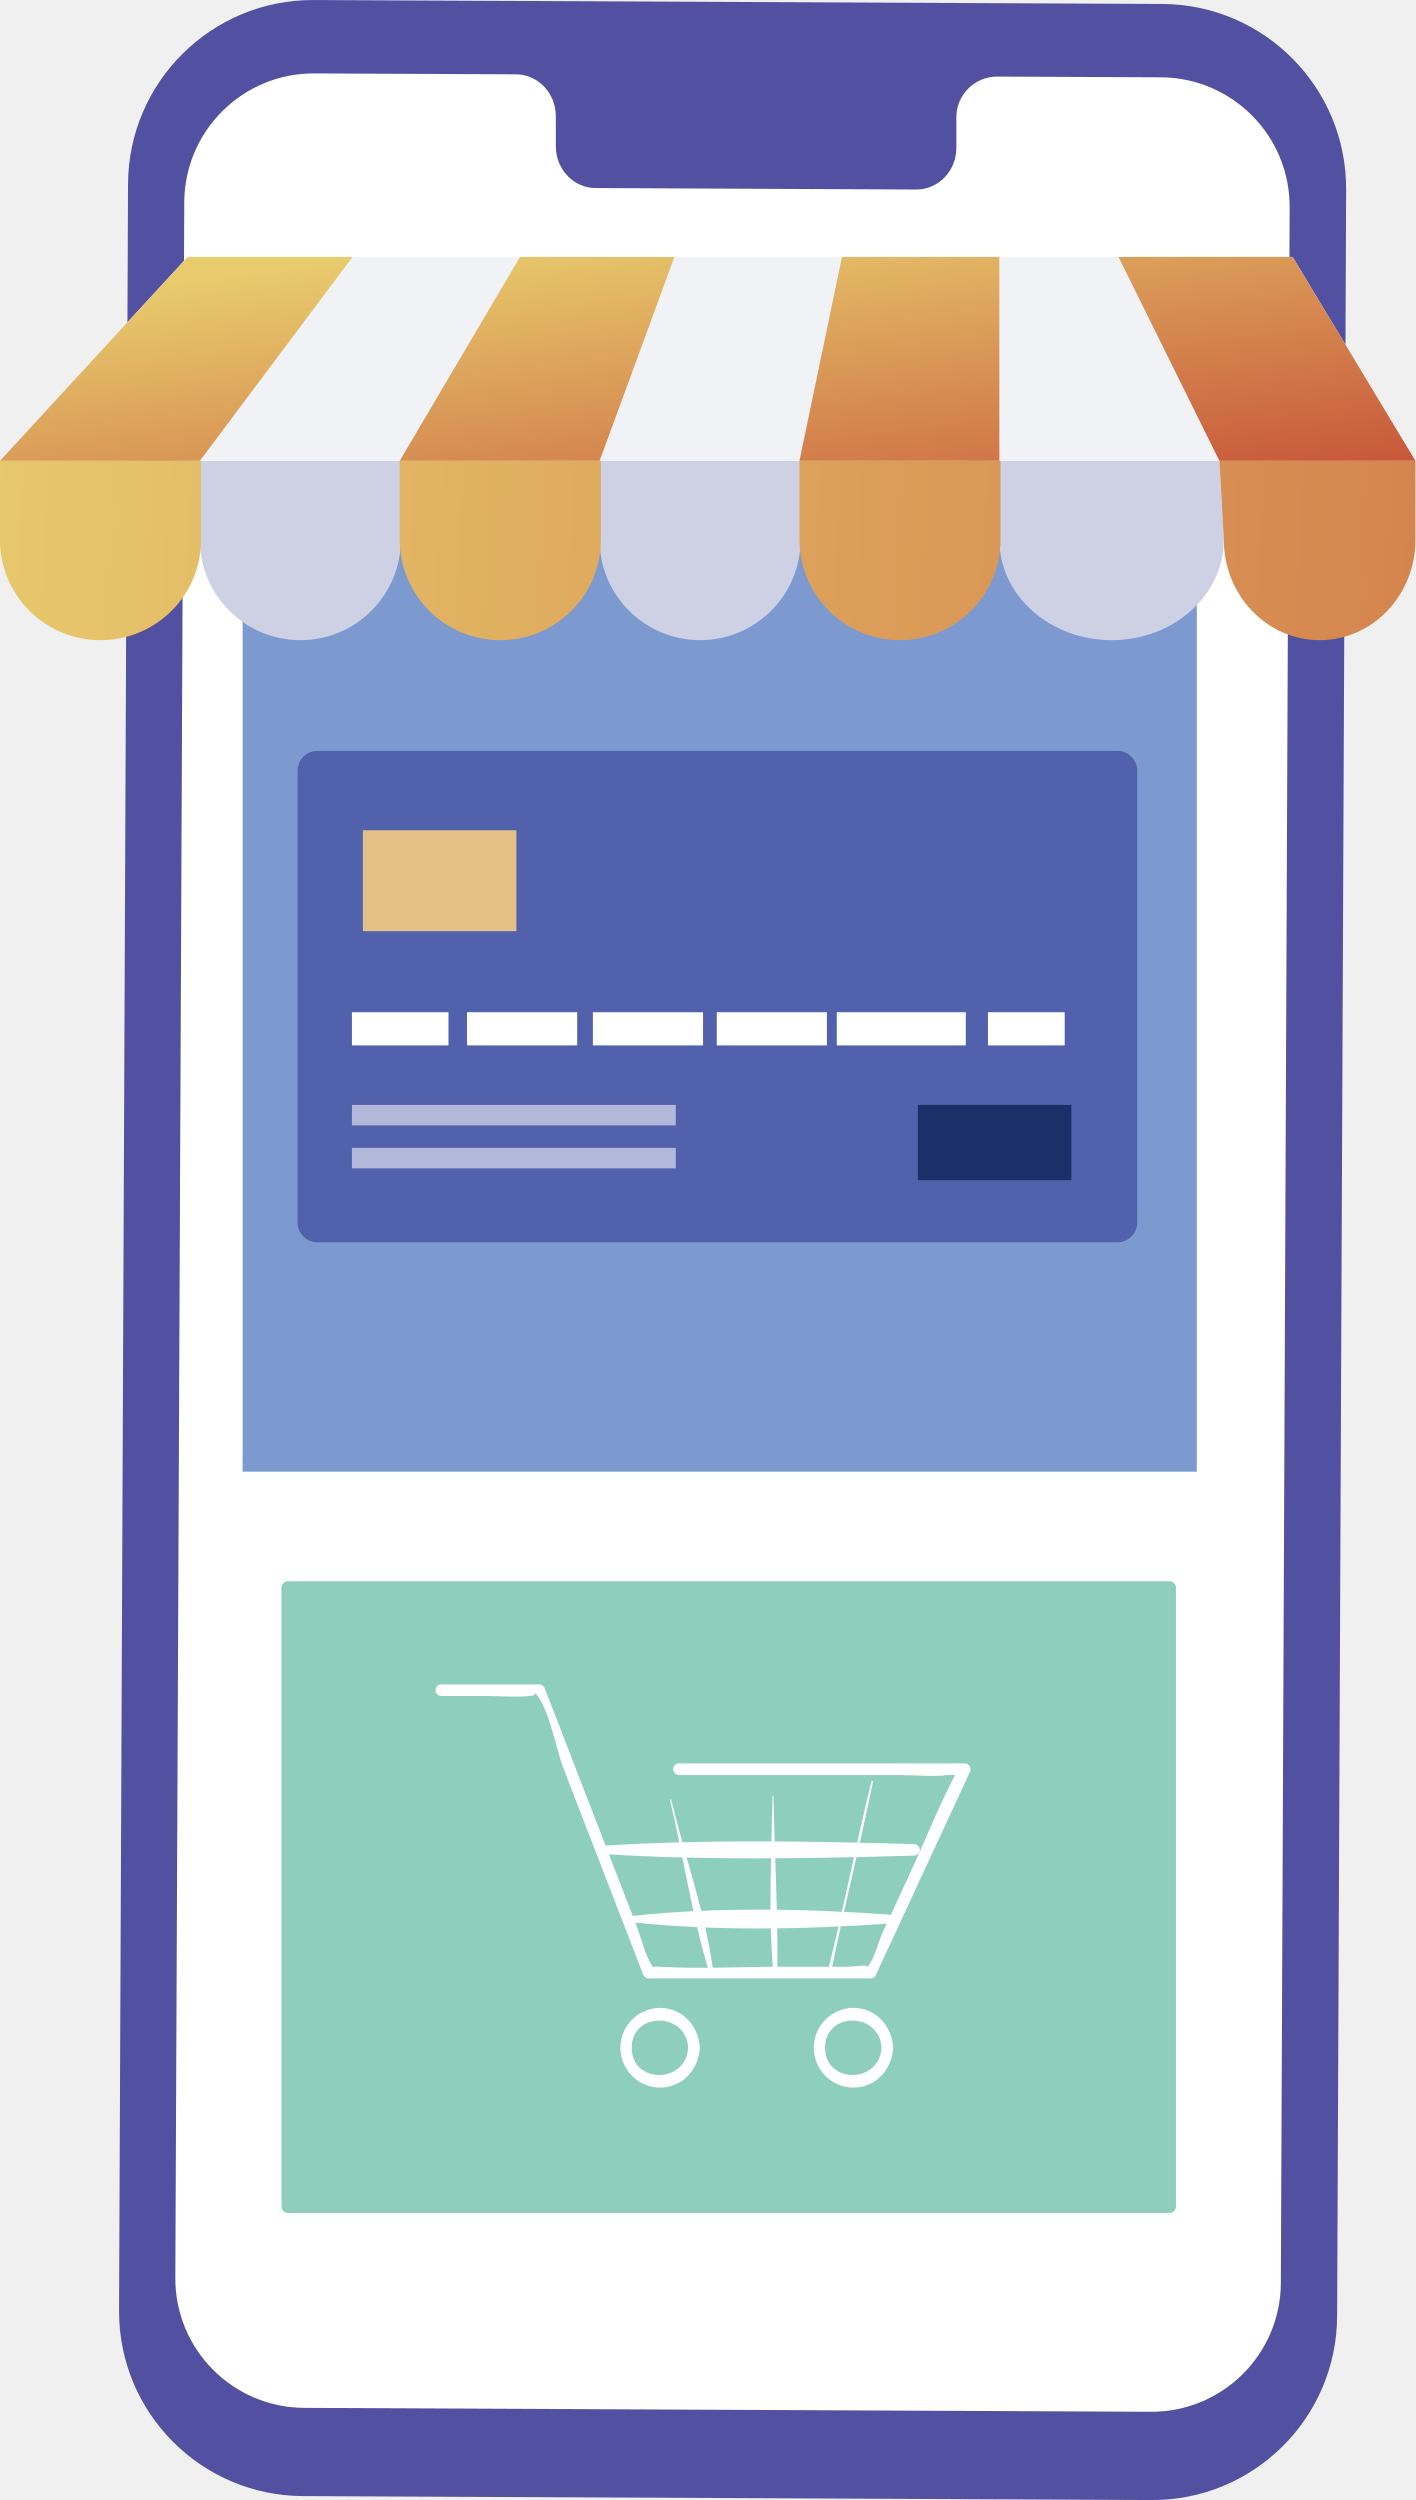
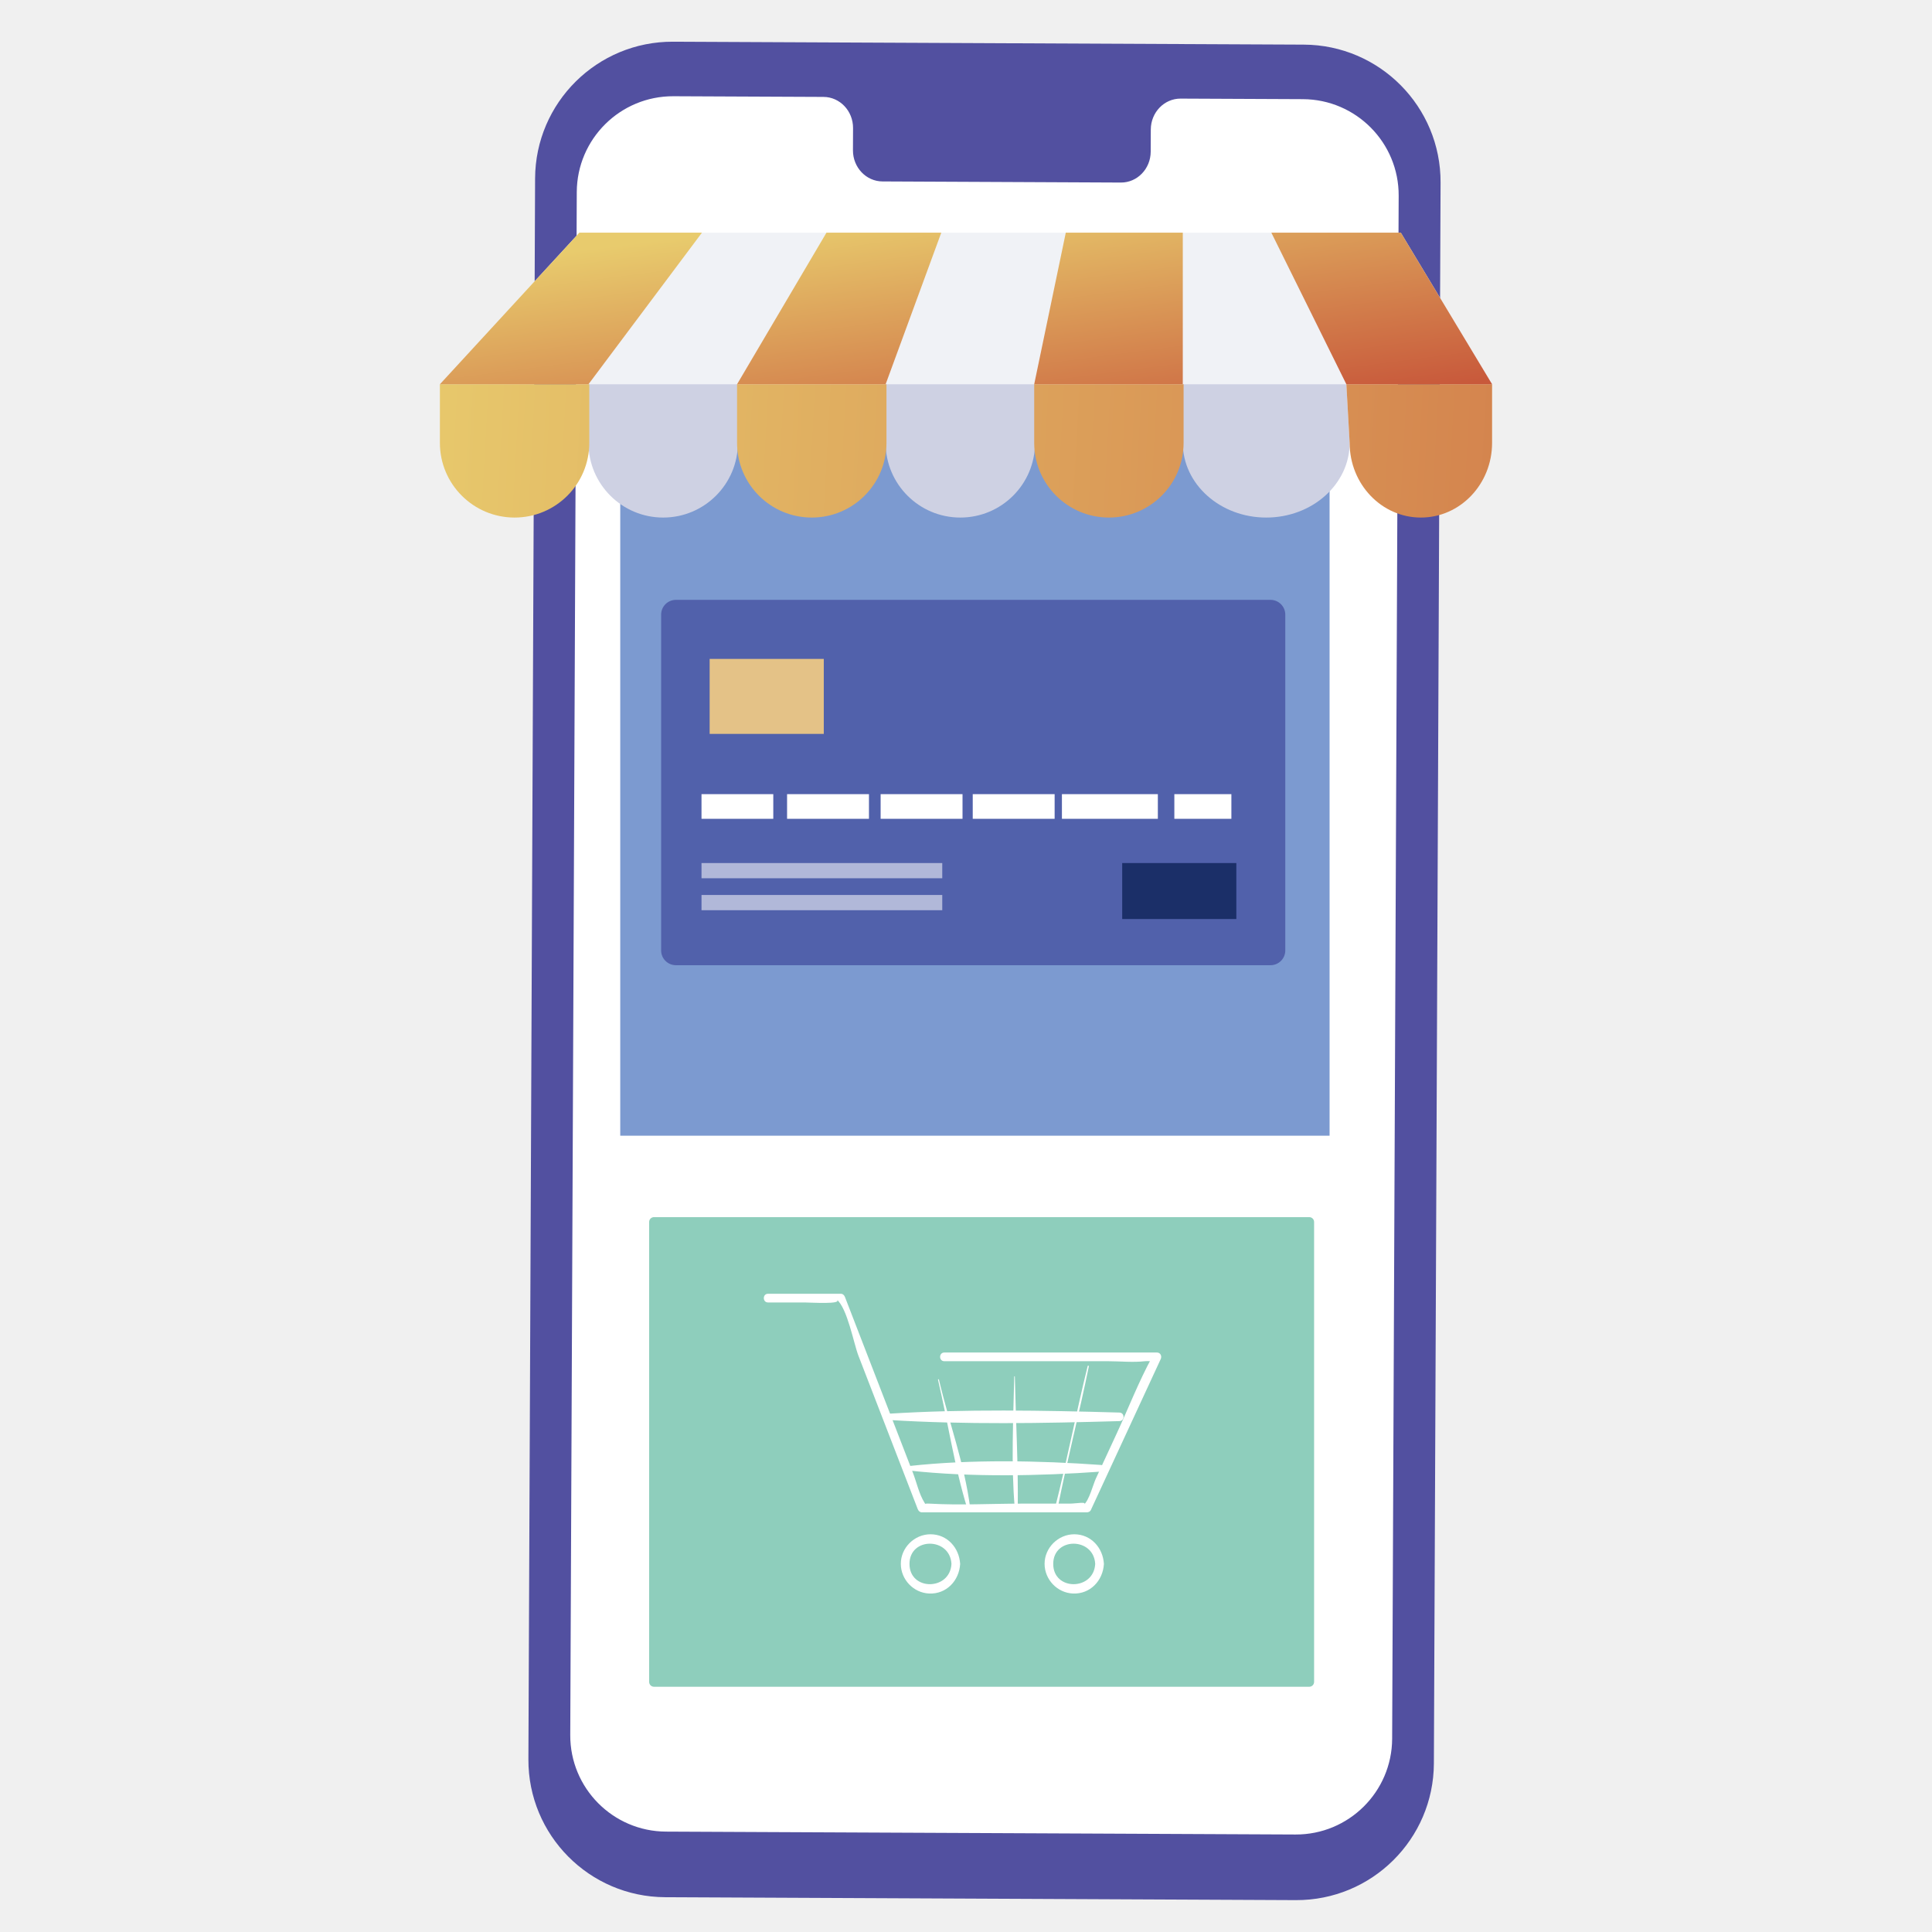
- <svg xmlns="http://www.w3.org/2000/svg" xmlns:xlink="http://www.w3.org/1999/xlink" id="bdf6c062-34d5-41c6-b55f-1b40c37bde91" data-name="圖層 1" viewBox="0 0 435.69 769.54">
-   <defs>
-     <style>.fa04b25f-eb9d-41d4-afcc-aed59dbf61f2{fill:#5250a0;}.a1cdd341-a74b-48c8-a4b4-c5b6756a2a0a,.e2c16d94-c7fa-48ef-8f32-6ca8a63860ea{fill:#fff;}.e23a5109-ab02-4e9e-a8ce-0066a2eeee2d{fill:#8ecebc;}.b98556d8-b70b-499a-b961-cc3897238d80{fill:#7c9ad0;}.b6a8ebf9-09ef-4d4b-b085-23071c443586{fill:#f0f2f6;}.ada848e3-80f9-4603-80cb-8a3cbf2ff82d{fill:#ced1e3;}.a453de79-d842-47c7-b606-6cf63a4ab38e{fill:url(#f2f6a30e-b854-4e5c-b94f-08e59c067605);}.add2784c-5c47-4fab-ac0e-e46c691880b2{fill:url(#bbc97491-4b36-4f2b-8385-ef92f9632a47);}.a0cb13a6-df0a-47f6-9900-13b05b32e25a{fill:url(#b2af24bb-4f79-4814-8e86-94d693854ab2);}.aceeaf34-a7fe-4fd6-9412-c40b2df83fe4{fill:url(#ae9591df-6083-442f-a6ef-f707311e3fa1);}.a043711e-a932-4b0e-85ce-1f27a9ce2695{fill:url(#f6929d03-9deb-4b65-9bbd-c0d6f422896a);}.ad83655d-7159-46f3-9eef-3f6428b9ae45{fill:url(#bc8c3bc5-655a-4066-8da7-b03949fd59e5);}.f05d4fcf-bf1c-4ee6-a339-3d03e59e0650{fill:url(#b21521d7-2fc2-4022-a15b-22dafa3a3a4b);}.bc77aece-4c61-4ea4-9ddd-67cc83993da4{fill:url(#b4dcdf79-0474-4dd5-8558-a217c82dffad);}.b002a89a-1229-46f6-bf43-f0d5d7a15065{fill:#5161ab;}.bb91eab2-6c57-44b5-91b7-708ebd888d54{fill:#1b2f68;}.e7ecffa3-e9c5-44ee-b1e0-2974523af1ca{fill:#e4c287;}.e2c16d94-c7fa-48ef-8f32-6ca8a63860ea{opacity:0.55;}</style>
-     <linearGradient id="f2f6a30e-b854-4e5c-b94f-08e59c067605" x1="858.01" y1="649.08" x2="1591.4" y2="689.74" gradientUnits="userSpaceOnUse">
-       <stop offset="0" stop-color="#e8cb6d" />
-       <stop offset="1" stop-color="#c8593b" />
-     </linearGradient>
-     <linearGradient id="bbc97491-4b36-4f2b-8385-ef92f9632a47" x1="858.38" y1="642.28" x2="1591.81" y2="682.94" xlink:href="#f2f6a30e-b854-4e5c-b94f-08e59c067605" />
-     <linearGradient id="b2af24bb-4f79-4814-8e86-94d693854ab2" x1="858.77" y1="635.48" x2="1592.16" y2="676.14" xlink:href="#f2f6a30e-b854-4e5c-b94f-08e59c067605" />
-     <linearGradient id="ae9591df-6083-442f-a6ef-f707311e3fa1" x1="856.56" y1="628.23" x2="1606.51" y2="669.81" xlink:href="#f2f6a30e-b854-4e5c-b94f-08e59c067605" />
-     <linearGradient id="f6929d03-9deb-4b65-9bbd-c0d6f422896a" x1="51.23" y1="87.29" x2="66.4" y2="203.6" xlink:href="#f2f6a30e-b854-4e5c-b94f-08e59c067605" />
-     <linearGradient id="bc8c3bc5-655a-4066-8da7-b03949fd59e5" x1="160.44" y1="73.04" x2="175.61" y2="189.35" xlink:href="#f2f6a30e-b854-4e5c-b94f-08e59c067605" />
-     <linearGradient id="b21521d7-2fc2-4022-a15b-22dafa3a3a4b" x1="270.1" y1="58.74" x2="285.27" y2="175.05" xlink:href="#f2f6a30e-b854-4e5c-b94f-08e59c067605" />
-     <linearGradient id="b4dcdf79-0474-4dd5-8558-a217c82dffad" x1="379.43" y1="29.47" x2="394.6" y2="145.78" xlink:href="#f2f6a30e-b854-4e5c-b94f-08e59c067605" />
-   </defs>
-   <path class="fa04b25f-eb9d-41d4-afcc-aed59dbf61f2" d="M1235.47,1253l-261.17-1.21a56.87,56.87,0,0,1-56.62-57.11l2.76-654.58a56.9,56.9,0,0,1,57.16-56.64l261.16,1.21a56.88,56.88,0,0,1,56.63,57.12l-2.77,654.58A56.87,56.87,0,0,1,1235.47,1253Z" transform="translate(-881.03 -483.45)" />
-   <path class="a1cdd341-a74b-48c8-a4b4-c5b6756a2a0a" d="M1238.39,507.25l-50.64-.23a12.56,12.56,0,0,0-12.34,12.79l0,9.18c0,7.1-5.56,12.83-12.35,12.8l-98.7-.46c-6.79,0-12.27-5.81-12.24-12.91l0-9.18c0-7.1-5.46-12.88-12.25-12.91l-17.81-.08-44.31-.2a39.84,39.84,0,0,0-40,39.66L935,1184.63a39.84,39.84,0,0,0,39.66,40l260.64,1.2a39.83,39.83,0,0,0,40-39.66l2.7-638.92A39.84,39.84,0,0,0,1238.39,507.25Z" transform="translate(-881.03 -483.45)" />
-   <rect class="e23a5109-ab02-4e9e-a8ce-0066a2eeee2d" x="86.64" y="486.73" width="275.34" height="194.46" rx="2" />
-   <path class="a1cdd341-a74b-48c8-a4b4-c5b6756a2a0a" d="M1016.9,1005.51H1032c2.72,0,16,.91,13.38-1.2,4.41,3.54,7,18.18,9,23.24q12.29,31.77,24.57,63.54a1.85,1.85,0,0,0,1.73,1.33H1149a1.78,1.78,0,0,0,1.56-.9q14.48-31.27,29-62.57a1.82,1.82,0,0,0-1.55-2.7H1089.9a1.8,1.8,0,0,0,0,3.59h67.79c5,0,10.33.58,15.26,0,1.28-.14,2.61.12,3.89,0,2-.18-.2-3-.87-1.76-5.54,10.13-9.82,21.21-14.67,31.68l-8.61,18.6c-1.25,2.7-2.74,9-5.08,11,1.88-1.57-3.12-.52-5.73-.52h-19.79c-12.71,0-25.65.73-38.33,0-4.76-.27-.41,2.18-2.09-.46-2.21-3.49-3.27-8.47-4.76-12.33l-28.15-72.79a1.87,1.87,0,0,0-1.73-1.33H1016.9a1.8,1.8,0,0,0,0,3.6Z" transform="translate(-881.03 -483.45)" />
-   <path class="a1cdd341-a74b-48c8-a4b4-c5b6756a2a0a" d="M1152.38,1113.79c-.6,11.12-17.38,11.22-17.38,0s16.78-11.13,17.38,0c.12,2.3,3.72,2.31,3.59,0-.35-6.66-5.33-12.29-12.28-12.29a12.28,12.28,0,0,0-.57,24.54c7.17.33,12.48-5.35,12.85-12.25C1156.1,1111.48,1152.5,1111.48,1152.38,1113.79Z" transform="translate(-881.03 -483.45)" />
-   <path class="a1cdd341-a74b-48c8-a4b4-c5b6756a2a0a" d="M1092.86,1113.79c-.6,11.12-17.38,11.22-17.38,0s16.78-11.13,17.38,0c.12,2.3,3.72,2.31,3.59,0-.35-6.66-5.33-12.29-12.28-12.29a12.28,12.28,0,0,0-.57,24.54c7.17.33,12.48-5.35,12.85-12.25C1096.58,1111.48,1093,1111.48,1092.86,1113.79Z" transform="translate(-881.03 -483.45)" />
-   <path class="a1cdd341-a74b-48c8-a4b4-c5b6756a2a0a" d="M1066.81,1054.16c31.5,2,64,1.38,95.59.48a1.77,1.77,0,0,0,0-3.54c-31.56-.91-64.09-1.5-95.59.48a1.29,1.29,0,0,0,0,2.58Z" transform="translate(-881.03 -483.45)" />
-   <path class="a1cdd341-a74b-48c8-a4b4-c5b6756a2a0a" d="M1075.55,1075.13c25.33,2.79,53.79,2.24,79.2.41a1.38,1.38,0,0,0,0-2.75c-25.42-1.82-53.88-2.37-79.2.43a1,1,0,0,0,0,1.91Z" transform="translate(-881.03 -483.45)" />
-   <path class="a1cdd341-a74b-48c8-a4b4-c5b6756a2a0a" d="M1149.26,1031.85c-4.82,19.46-8.55,39.19-13.5,58.62-.17.69.93,1,1.06.29,3.86-19.68,8.94-39.11,12.92-58.78a.25.25,0,0,0-.48-.13Z" transform="translate(-881.03 -483.45)" />
-   <path class="a1cdd341-a74b-48c8-a4b4-c5b6756a2a0a" d="M1118.85,1036.19c-.38,18.14-1.35,36.31.21,54.43a.62.62,0,0,0,1.24,0c.23-18.15-.82-36.3-1.2-54.43a.13.13,0,0,0-.25,0Z" transform="translate(-881.03 -483.45)" />
-   <path class="a1cdd341-a74b-48c8-a4b4-c5b6756a2a0a" d="M1087.29,1037.55c4.15,17.7,6.77,35.8,12.11,53.23.19.63,1.3.56,1.21-.16-2.32-18.23-8.77-35.38-12.94-53.18-.06-.25-.44-.14-.38.11Z" transform="translate(-881.03 -483.45)" />
-   <rect class="b98556d8-b70b-499a-b961-cc3897238d80" x="74.68" y="159.3" width="293.72" height="293.71" />
-   <polygon class="b6a8ebf9-09ef-4d4b-b085-23071c443586" points="57.74 79.09 0 141.85 435.69 141.85 397.89 79.09 57.74 79.09" />
-   <path class="ada848e3-80f9-4603-80cb-8a3cbf2ff82d" d="M942.55,625.31v24.26a30.93,30.93,0,0,0,30.94,30.93h0a30.93,30.93,0,0,0,30.93-30.93V625.31Z" transform="translate(-881.03 -483.45)" />
-   <path class="ada848e3-80f9-4603-80cb-8a3cbf2ff82d" d="M1065.6,625.31v24.26a30.93,30.93,0,0,0,30.94,30.93h0a30.93,30.93,0,0,0,30.93-30.93V625.31Z" transform="translate(-881.03 -483.45)" />
-   <path class="ada848e3-80f9-4603-80cb-8a3cbf2ff82d" d="M1188.65,625.31v24.26c0,17.09,15.47,30.93,34.55,30.93h0c19.08,0,34.54-13.84,34.54-30.93l-1.36-24.26Z" transform="translate(-881.03 -483.45)" />
-   <path class="a453de79-d842-47c7-b606-6cf63a4ab38e" d="M881,625.31v24.26A30.93,30.93,0,0,0,912,680.5h0a30.93,30.93,0,0,0,30.93-30.93V625.31Z" transform="translate(-881.03 -483.45)" />
-   <path class="add2784c-5c47-4fab-ac0e-e46c691880b2" d="M1004.08,625.31v24.26A30.93,30.93,0,0,0,1035,680.5h0A30.93,30.93,0,0,0,1066,649.57V625.31Z" transform="translate(-881.03 -483.45)" />
-   <path class="a0cb13a6-df0a-47f6-9900-13b05b32e25a" d="M1127.12,625.31v24.26a30.93,30.93,0,0,0,30.94,30.93h0A30.93,30.93,0,0,0,1189,649.57V625.31Z" transform="translate(-881.03 -483.45)" />
-   <path class="aceeaf34-a7fe-4fd6-9412-c40b2df83fe4" d="M1256.38,625.31l1.36,24.26c0,17.09,13.21,30.93,29.5,30.93h0c16.29,0,29.49-13.84,29.49-30.93V625.31Z" transform="translate(-881.03 -483.45)" />
-   <polygon class="a043711e-a932-4b0e-85ce-1f27a9ce2695" points="108.51 79.09 61.52 141.85 0 141.85 57.74 79.09 108.51 79.09" />
-   <polygon class="ad83655d-7159-46f3-9eef-3f6428b9ae45" points="160.07 79.09 123.04 141.85 184.57 141.85 207.6 79.09 160.07 79.09" />
-   <polygon class="f05d4fcf-bf1c-4ee6-a339-3d03e59e0650" points="259.17 79.09 246.09 141.85 307.61 141.85 307.61 79.09 259.17 79.09" />
-   <polygon class="bc77aece-4c61-4ea4-9ddd-67cc83993da4" points="344.29 79.09 375.35 141.85 435.69 141.85 397.89 79.09 344.29 79.09" />
-   <rect class="b002a89a-1229-46f6-bf43-f0d5d7a15065" x="91.6" y="231.13" width="258.46" height="151.28" rx="6.12" />
-   <rect class="bb91eab2-6c57-44b5-91b7-708ebd888d54" x="282.53" y="340.11" width="47.26" height="23.18" />
-   <rect class="e7ecffa3-e9c5-44ee-b1e0-2974523af1ca" x="111.7" y="255.58" width="47.26" height="31.05" />
-   <rect class="a1cdd341-a74b-48c8-a4b4-c5b6756a2a0a" x="108.33" y="311.58" width="29.72" height="10.21" />
-   <rect class="a1cdd341-a74b-48c8-a4b4-c5b6756a2a0a" x="143.76" y="311.58" width="33.91" height="10.21" />
-   <rect class="a1cdd341-a74b-48c8-a4b4-c5b6756a2a0a" x="182.5" y="311.58" width="33.91" height="10.21" />
-   <rect class="a1cdd341-a74b-48c8-a4b4-c5b6756a2a0a" x="304.11" y="311.58" width="23.62" height="10.21" />
-   <rect class="a1cdd341-a74b-48c8-a4b4-c5b6756a2a0a" x="220.63" y="311.58" width="33.91" height="10.21" />
-   <rect class="a1cdd341-a74b-48c8-a4b4-c5b6756a2a0a" x="257.57" y="311.58" width="39.72" height="10.21" />
-   <rect class="e2c16d94-c7fa-48ef-8f32-6ca8a63860ea" x="108.33" y="340.11" width="99.69" height="6.3" />
-   <rect class="e2c16d94-c7fa-48ef-8f32-6ca8a63860ea" x="108.33" y="353.33" width="99.69" height="6.31" />
+ <svg xmlns="http://www.w3.org/2000/svg" version="1.1" id="圖層_1" x="0px" y="0px" viewBox="0 0 800 800" style="enable-background:new 0 0 800 800;" xml:space="preserve">
+   <style type="text/css">
+ 	.st0{fill:#5250A0;}
+ 	.st1{fill:#FFFFFF;}
+ 	.st2{fill:#8ECEBC;}
+ 	.st3{fill:#7C9AD0;}
+ 	.st4{fill:#F0F2F6;}
+ 	.st5{fill:#CED1E3;}
+ 	.st6{fill:url(#SVGID_1_);}
+ 	.st7{fill:url(#SVGID_2_);}
+ 	.st8{fill:url(#SVGID_3_);}
+ 	.st9{fill:url(#SVGID_4_);}
+ 	.st10{fill:url(#SVGID_5_);}
+ 	.st11{fill:url(#SVGID_6_);}
+ 	.st12{fill:url(#SVGID_7_);}
+ 	.st13{fill:url(#SVGID_8_);}
+ 	.st14{fill:#5161AB;}
+ 	.st15{fill:#1B2F68;}
+ 	.st16{fill:#E4C287;}
+ 	.st17{opacity:0.55;fill:#FFFFFF;}
+ </style>
+   <path class="st0" d="M536.59,786.8l-261.16-1.21c-31.41-0.14-56.76-25.71-56.63-57.11l2.77-654.58  c0.13-31.42,25.73-56.78,57.15-56.63l261.16,1.21c31.41,0.14,56.76,25.71,56.63,57.12l-2.77,654.58  C593.61,761.58,568.02,786.94,536.59,786.8z" />
+   <path class="st1" d="M539.51,41.06l-50.64-0.23c-6.79-0.03-12.32,5.7-12.35,12.79l-0.04,9.18c-0.03,7.1-5.56,12.83-12.35,12.79  l-98.7-0.46c-6.79-0.03-12.27-5.81-12.24-12.91l0.04-9.18c0.03-7.1-5.45-12.88-12.24-12.91l-17.81-0.08l-44.32-0.2  c-22.01-0.1-39.93,17.66-40.03,39.66l-2.7,638.92c-0.09,21.99,17.66,39.9,39.66,40l260.64,1.2c22.01,0.1,39.93-17.66,40.03-39.66  l2.7-638.92C579.26,59.07,561.51,41.16,539.51,41.06z" />
+   <path class="st2" d="M542.14,698.45H270.8c-1.1,0-2-0.9-2-2V505.99c0-1.1,0.9-2,2-2h271.34c1.1,0,2,0.9,2,2v190.46  C544.14,697.55,543.24,698.45,542.14,698.45z" />
+   <g>
+     <g>
+       <g>
+         <path class="st1" d="M318.02,539.32c5.02,0,10.04,0,15.07,0c2.72,0,16,0.9,13.37-1.21c4.41,3.54,7.03,18.18,8.99,23.24     c8.19,21.19,16.38,42.37,24.57,63.55c0.29,0.75,0.88,1.32,1.73,1.32c22.79,0,45.58,0,68.36,0c0.58,0,1.29-0.33,1.56-0.89     c9.65-20.85,19.31-41.71,28.96-62.57c0.56-1.2-0.09-2.71-1.55-2.71c-29.36,0-58.71,0-88.06,0c-2.32,0-2.32,3.6,0,3.6     c22.6,0,45.2,0,67.79,0c4.96,0,10.33,0.57,15.26,0c1.28-0.15,2.6,0.12,3.88,0c2.01-0.18-0.19-2.99-0.87-1.76     c-5.54,10.13-9.82,21.21-14.67,31.68c-2.87,6.2-5.74,12.4-8.61,18.6c-1.25,2.7-2.74,9.03-5.08,10.97     c1.88-1.56-3.12-0.52-5.73-0.52c-6.6,0-13.2,0-19.8,0c-12.7,0-25.64,0.73-38.33,0c-4.76-0.27-0.41,2.18-2.08-0.46     c-2.21-3.49-3.27-8.46-4.76-12.32c-9.38-24.27-18.77-48.53-28.15-72.8c-0.29-0.75-0.88-1.32-1.73-1.32c-10.04,0-20.09,0-30.13,0     C315.71,535.72,315.7,539.32,318.02,539.32L318.02,539.32z" />
+       </g>
+       <g>
+         <path class="st1" d="M453.5,647.59c-0.6,11.13-17.38,11.23-17.38,0C436.12,636.37,452.9,636.46,453.5,647.59     c0.12,2.3,3.72,2.32,3.6,0c-0.36-6.66-5.33-12.28-12.28-12.28c-6.66,0-12.31,5.61-12.28,12.28c0.03,6.47,5.24,11.96,11.71,12.25     c7.17,0.33,12.48-5.35,12.85-12.25C457.22,645.28,453.62,645.29,453.5,647.59z" />
+       </g>
+       <g>
+         <path class="st1" d="M393.98,647.59c-0.6,11.13-17.38,11.23-17.38,0C376.6,636.37,393.38,636.46,393.98,647.59     c0.12,2.3,3.72,2.32,3.59,0c-0.36-6.66-5.33-12.28-12.28-12.28c-6.66,0-12.32,5.61-12.28,12.28c0.03,6.47,5.24,11.96,11.71,12.25     c7.17,0.33,12.48-5.35,12.85-12.25C397.7,645.28,394.1,645.29,393.98,647.59z" />
+       </g>
+     </g>
+     <g>
+       <path class="st1" d="M367.93,587.97c31.5,1.98,64.03,1.38,95.59,0.48c2.28-0.06,2.28-3.48,0-3.54c-31.56-0.9-64.09-1.5-95.59,0.48    C366.27,585.49,366.26,587.86,367.93,587.97L367.93,587.97z" />
+     </g>
+     <g>
+       <path class="st1" d="M376.67,608.94c25.33,2.79,53.79,2.24,79.21,0.42c1.77-0.13,1.77-2.62,0-2.75    c-25.42-1.82-53.89-2.37-79.21,0.42C375.45,607.16,375.44,608.8,376.67,608.94L376.67,608.94z" />
+     </g>
+     <g>
+       <path class="st1" d="M450.38,565.65c-4.82,19.47-8.55,39.2-13.49,58.63c-0.18,0.69,0.92,0.98,1.05,0.29    c3.86-19.68,8.94-39.12,12.93-58.78C450.93,565.47,450.46,565.34,450.38,565.65L450.38,565.65z" />
+     </g>
+     <g>
+       <path class="st1" d="M419.97,570c-0.38,18.15-1.34,36.31,0.22,54.43c0.07,0.78,1.22,0.81,1.24,0c0.23-18.14-0.82-36.29-1.2-54.43    C420.22,569.83,419.97,569.83,419.97,570L419.97,570z" />
+     </g>
+     <g>
+       <path class="st1" d="M388.41,571.35c4.15,17.71,6.77,35.81,12.11,53.23c0.19,0.63,1.31,0.56,1.21-0.16    c-2.32-18.23-8.78-35.38-12.94-53.18C388.73,571,388.35,571.11,388.41,571.35L388.41,571.35z" />
+     </g>
+   </g>
+   <rect x="256.83" y="176.56" class="st3" width="293.72" height="293.71" />
+   <g>
+     <g>
+       <polygon class="st4" points="239.9,96.35 182.15,159.11 617.85,159.11 580.05,96.35   " />
+       <path class="st5" d="M243.67,159.11v24.27c0,17.08,13.85,30.93,30.94,30.93l0,0c17.08,0,30.93-13.85,30.93-30.93v-24.27H243.67z" />
+       <path class="st5" d="M366.72,159.11v24.27c0,17.08,13.85,30.93,30.93,30.93l0,0c17.08,0,30.93-13.85,30.93-30.93v-24.27H366.72z" />
+       <path class="st5" d="M489.77,159.11v24.27c0,17.08,15.47,30.93,34.55,30.93l0,0c19.08,0,34.55-13.85,34.55-30.93l-1.36-24.27    H489.77z" />
+       <g>
+         <linearGradient id="SVGID_1_" gradientUnits="userSpaceOnUse" x1="159.131" y1="182.888" x2="892.523" y2="223.551">
+           <stop offset="0" style="stop-color:#E8CB6D" />
+           <stop offset="0.998" style="stop-color:#C8593B" />
+         </linearGradient>
+         <path class="st6" d="M182.15,159.11v24.27c0,17.08,13.85,30.93,30.93,30.93l0,0c17.08,0,30.93-13.85,30.93-30.93v-24.27H182.15z" />
+         <linearGradient id="SVGID_2_" gradientUnits="userSpaceOnUse" x1="159.502" y1="176.086" x2="892.927" y2="216.751">
+           <stop offset="0" style="stop-color:#E8CB6D" />
+           <stop offset="0.998" style="stop-color:#C8593B" />
+         </linearGradient>
+         <path class="st7" d="M305.2,159.11v24.27c0,17.08,13.85,30.93,30.94,30.93l0,0c17.08,0,30.93-13.85,30.93-30.93v-24.27H305.2z" />
+         <linearGradient id="SVGID_3_" gradientUnits="userSpaceOnUse" x1="159.888" y1="169.285" x2="893.283" y2="209.949">
+           <stop offset="0" style="stop-color:#E8CB6D" />
+           <stop offset="0.998" style="stop-color:#C8593B" />
+         </linearGradient>
+         <path class="st8" d="M428.24,159.11v24.27c0,17.08,13.85,30.93,30.93,30.93l0,0c17.09,0,30.93-13.85,30.93-30.93v-24.27H428.24z" />
+         <linearGradient id="SVGID_4_" gradientUnits="userSpaceOnUse" x1="157.684" y1="162.038" x2="907.629" y2="203.62">
+           <stop offset="0" style="stop-color:#E8CB6D" />
+           <stop offset="0.998" style="stop-color:#C8593B" />
+         </linearGradient>
+         <path class="st9" d="M557.5,159.11l1.36,24.27c0,17.08,13.2,30.93,29.49,30.93l0,0c16.29,0,29.49-13.85,29.49-30.93v-24.27H557.5     z" />
+       </g>
+       <g>
+         <linearGradient id="SVGID_5_" gradientUnits="userSpaceOnUse" x1="233.383" y1="104.547" x2="248.554" y2="220.858">
+           <stop offset="0" style="stop-color:#E8CB6D" />
+           <stop offset="0.998" style="stop-color:#C8593B" />
+         </linearGradient>
+         <polygon class="st10" points="290.66,96.35 243.67,159.11 182.15,159.11 239.9,96.35    " />
+         <linearGradient id="SVGID_6_" gradientUnits="userSpaceOnUse" x1="342.594" y1="90.302" x2="357.765" y2="206.614">
+           <stop offset="0" style="stop-color:#E8CB6D" />
+           <stop offset="0.998" style="stop-color:#C8593B" />
+         </linearGradient>
+         <polygon class="st11" points="342.22,96.35 305.2,159.11 366.72,159.11 389.76,96.35    " />
+         <linearGradient id="SVGID_7_" gradientUnits="userSpaceOnUse" x1="452.256" y1="75.999" x2="467.428" y2="192.31">
+           <stop offset="0" style="stop-color:#E8CB6D" />
+           <stop offset="0.998" style="stop-color:#C8593B" />
+         </linearGradient>
+         <polygon class="st12" points="441.32,96.35 428.24,159.11 489.77,159.11 489.77,96.35    " />
+         <linearGradient id="SVGID_8_" gradientUnits="userSpaceOnUse" x1="561.58" y1="46.731" x2="576.751" y2="163.043">
+           <stop offset="0" style="stop-color:#E8CB6D" />
+           <stop offset="0.998" style="stop-color:#C8593B" />
+         </linearGradient>
+         <polygon class="st13" points="526.44,96.35 557.5,159.11 617.85,159.11 580.05,96.35    " />
+       </g>
+     </g>
+   </g>
+   <g>
+     <path class="st14" d="M526.09,399.67H279.88c-3.38,0-6.12-2.74-6.12-6.12V254.51c0-3.38,2.74-6.12,6.12-6.12h246.21   c3.38,0,6.12,2.74,6.12,6.12v139.03C532.22,396.93,529.47,399.67,526.09,399.67z" />
+     <rect x="464.68" y="357.37" class="st15" width="47.26" height="23.18" />
+     <rect x="293.85" y="272.84" class="st16" width="47.26" height="31.05" />
+     <rect x="290.48" y="328.84" class="st1" width="29.72" height="10.21" />
+     <rect x="325.91" y="328.84" class="st1" width="33.91" height="10.21" />
+     <rect x="364.65" y="328.84" class="st1" width="33.91" height="10.21" />
+     <rect x="486.27" y="328.84" class="st1" width="23.62" height="10.21" />
+     <rect x="402.79" y="328.84" class="st1" width="33.91" height="10.21" />
+     <rect x="439.72" y="328.84" class="st1" width="39.72" height="10.21" />
+     <rect x="290.48" y="357.37" class="st17" width="99.69" height="6.3" />
+     <rect x="290.48" y="370.59" class="st17" width="99.69" height="6.31" />
+   </g>
</svg>
